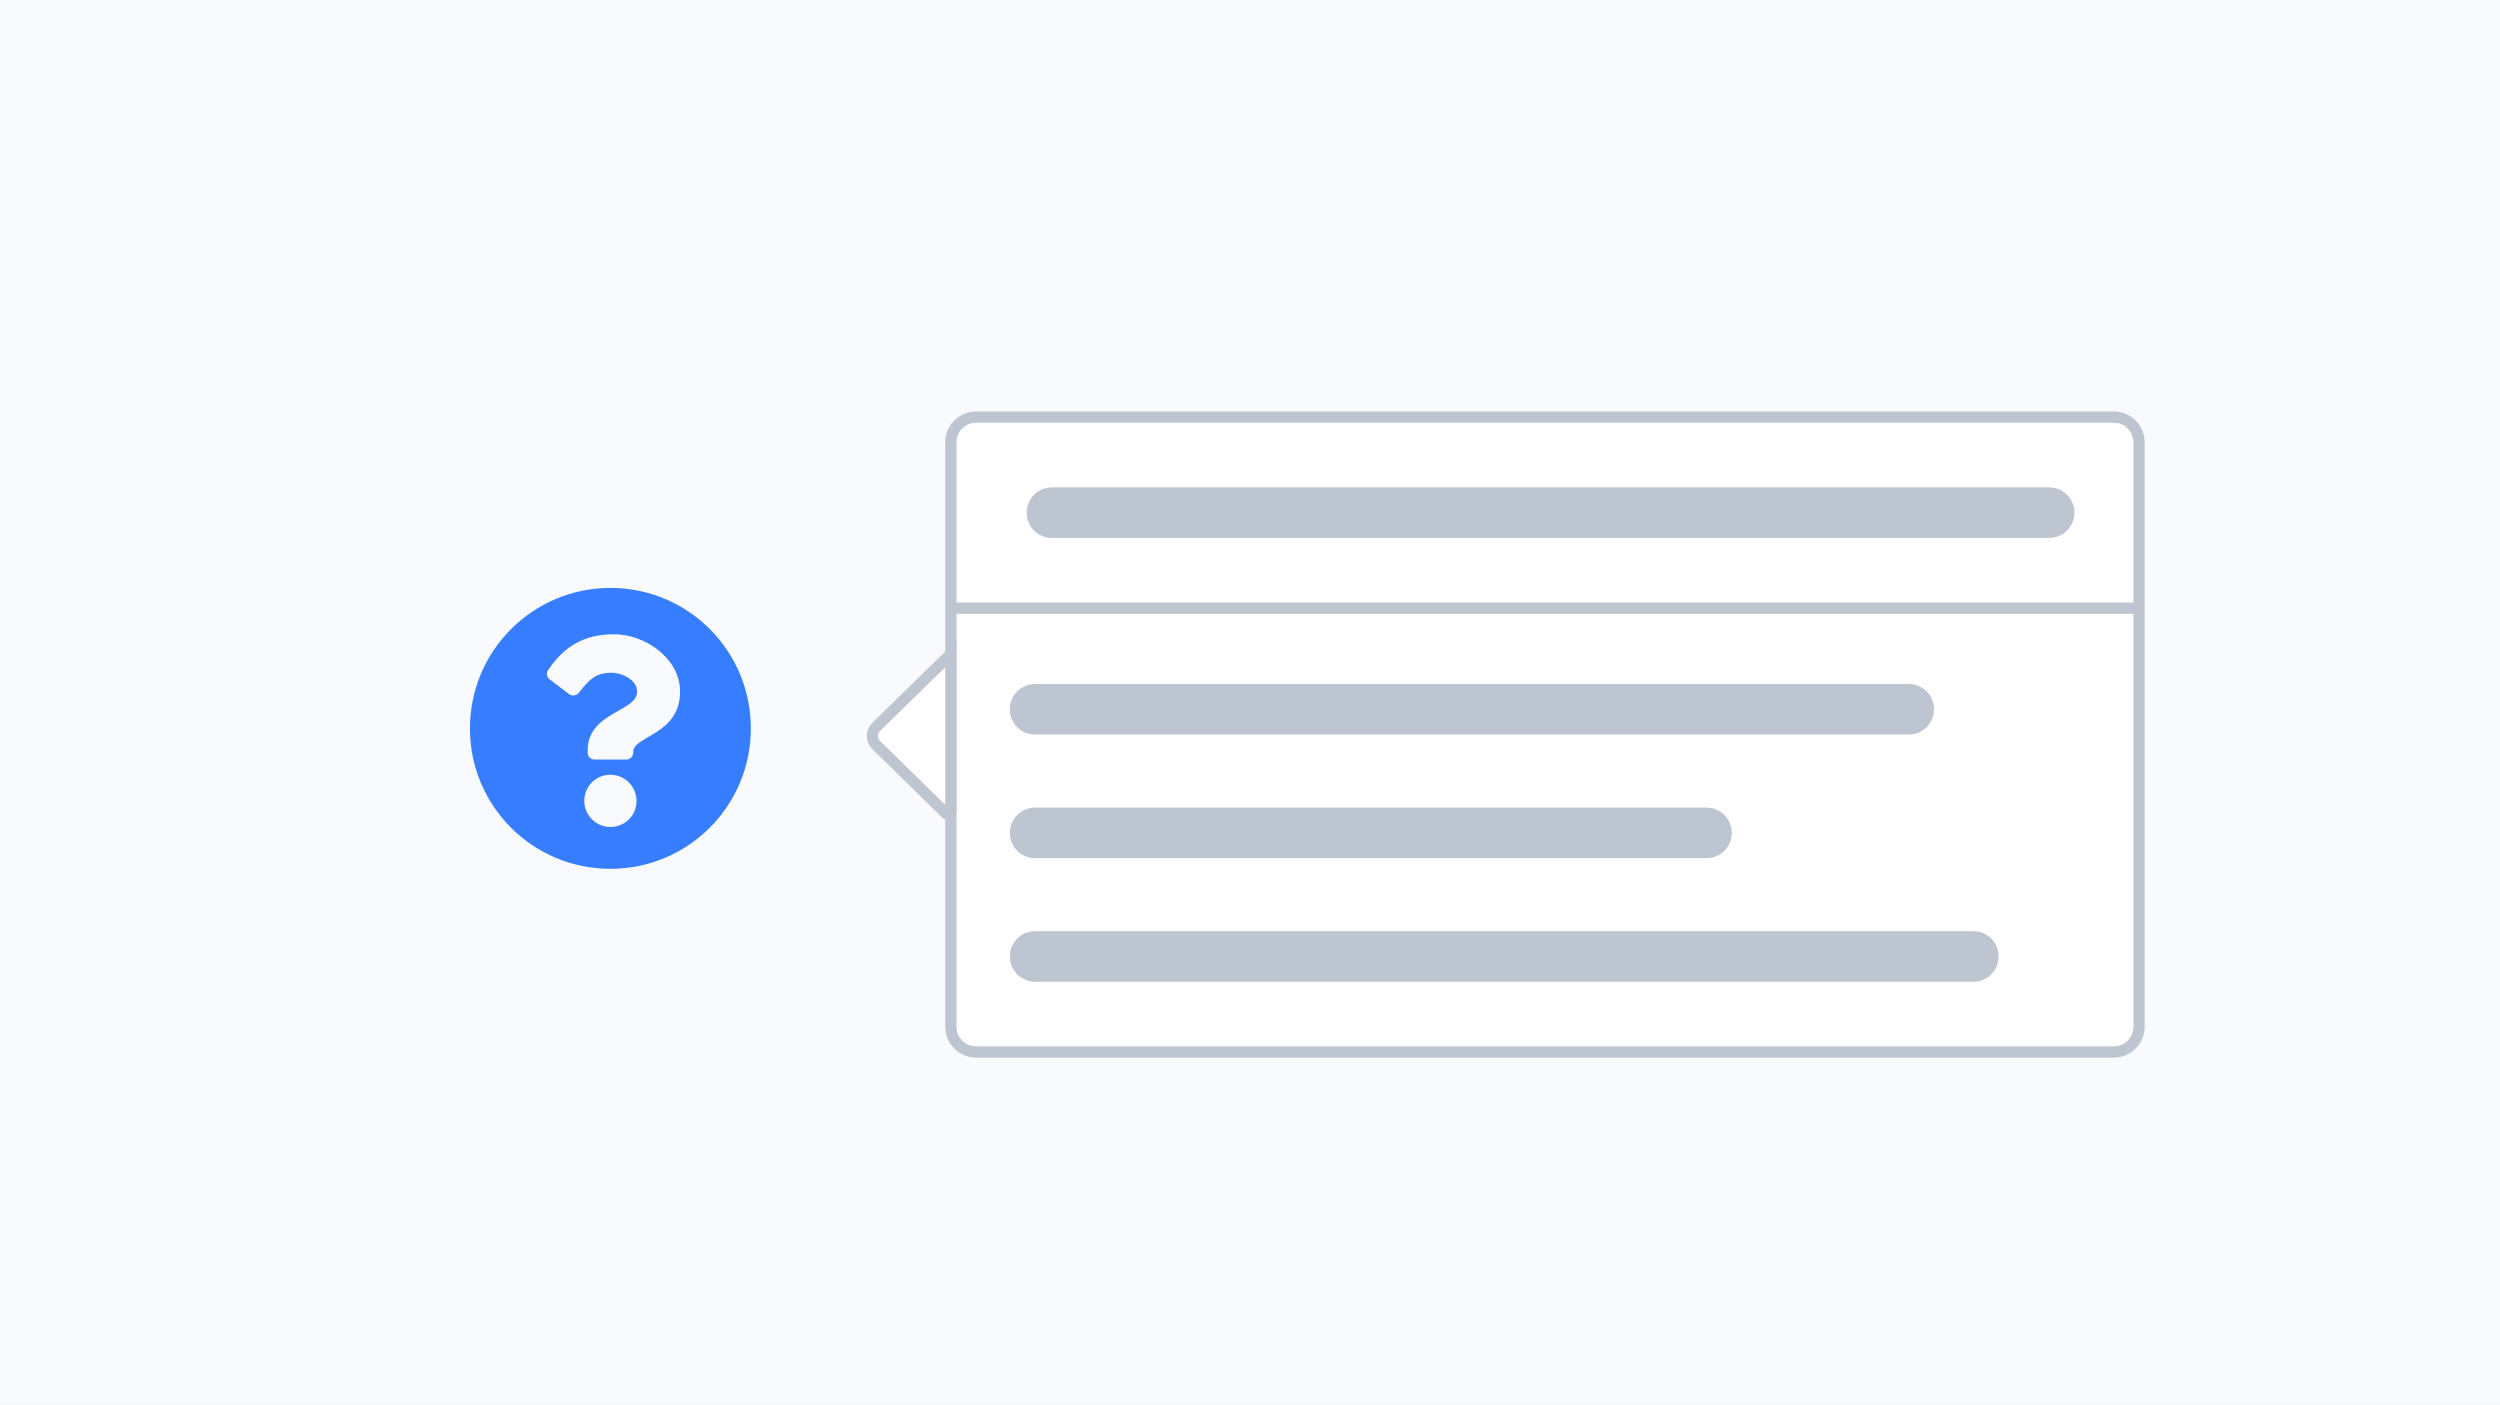
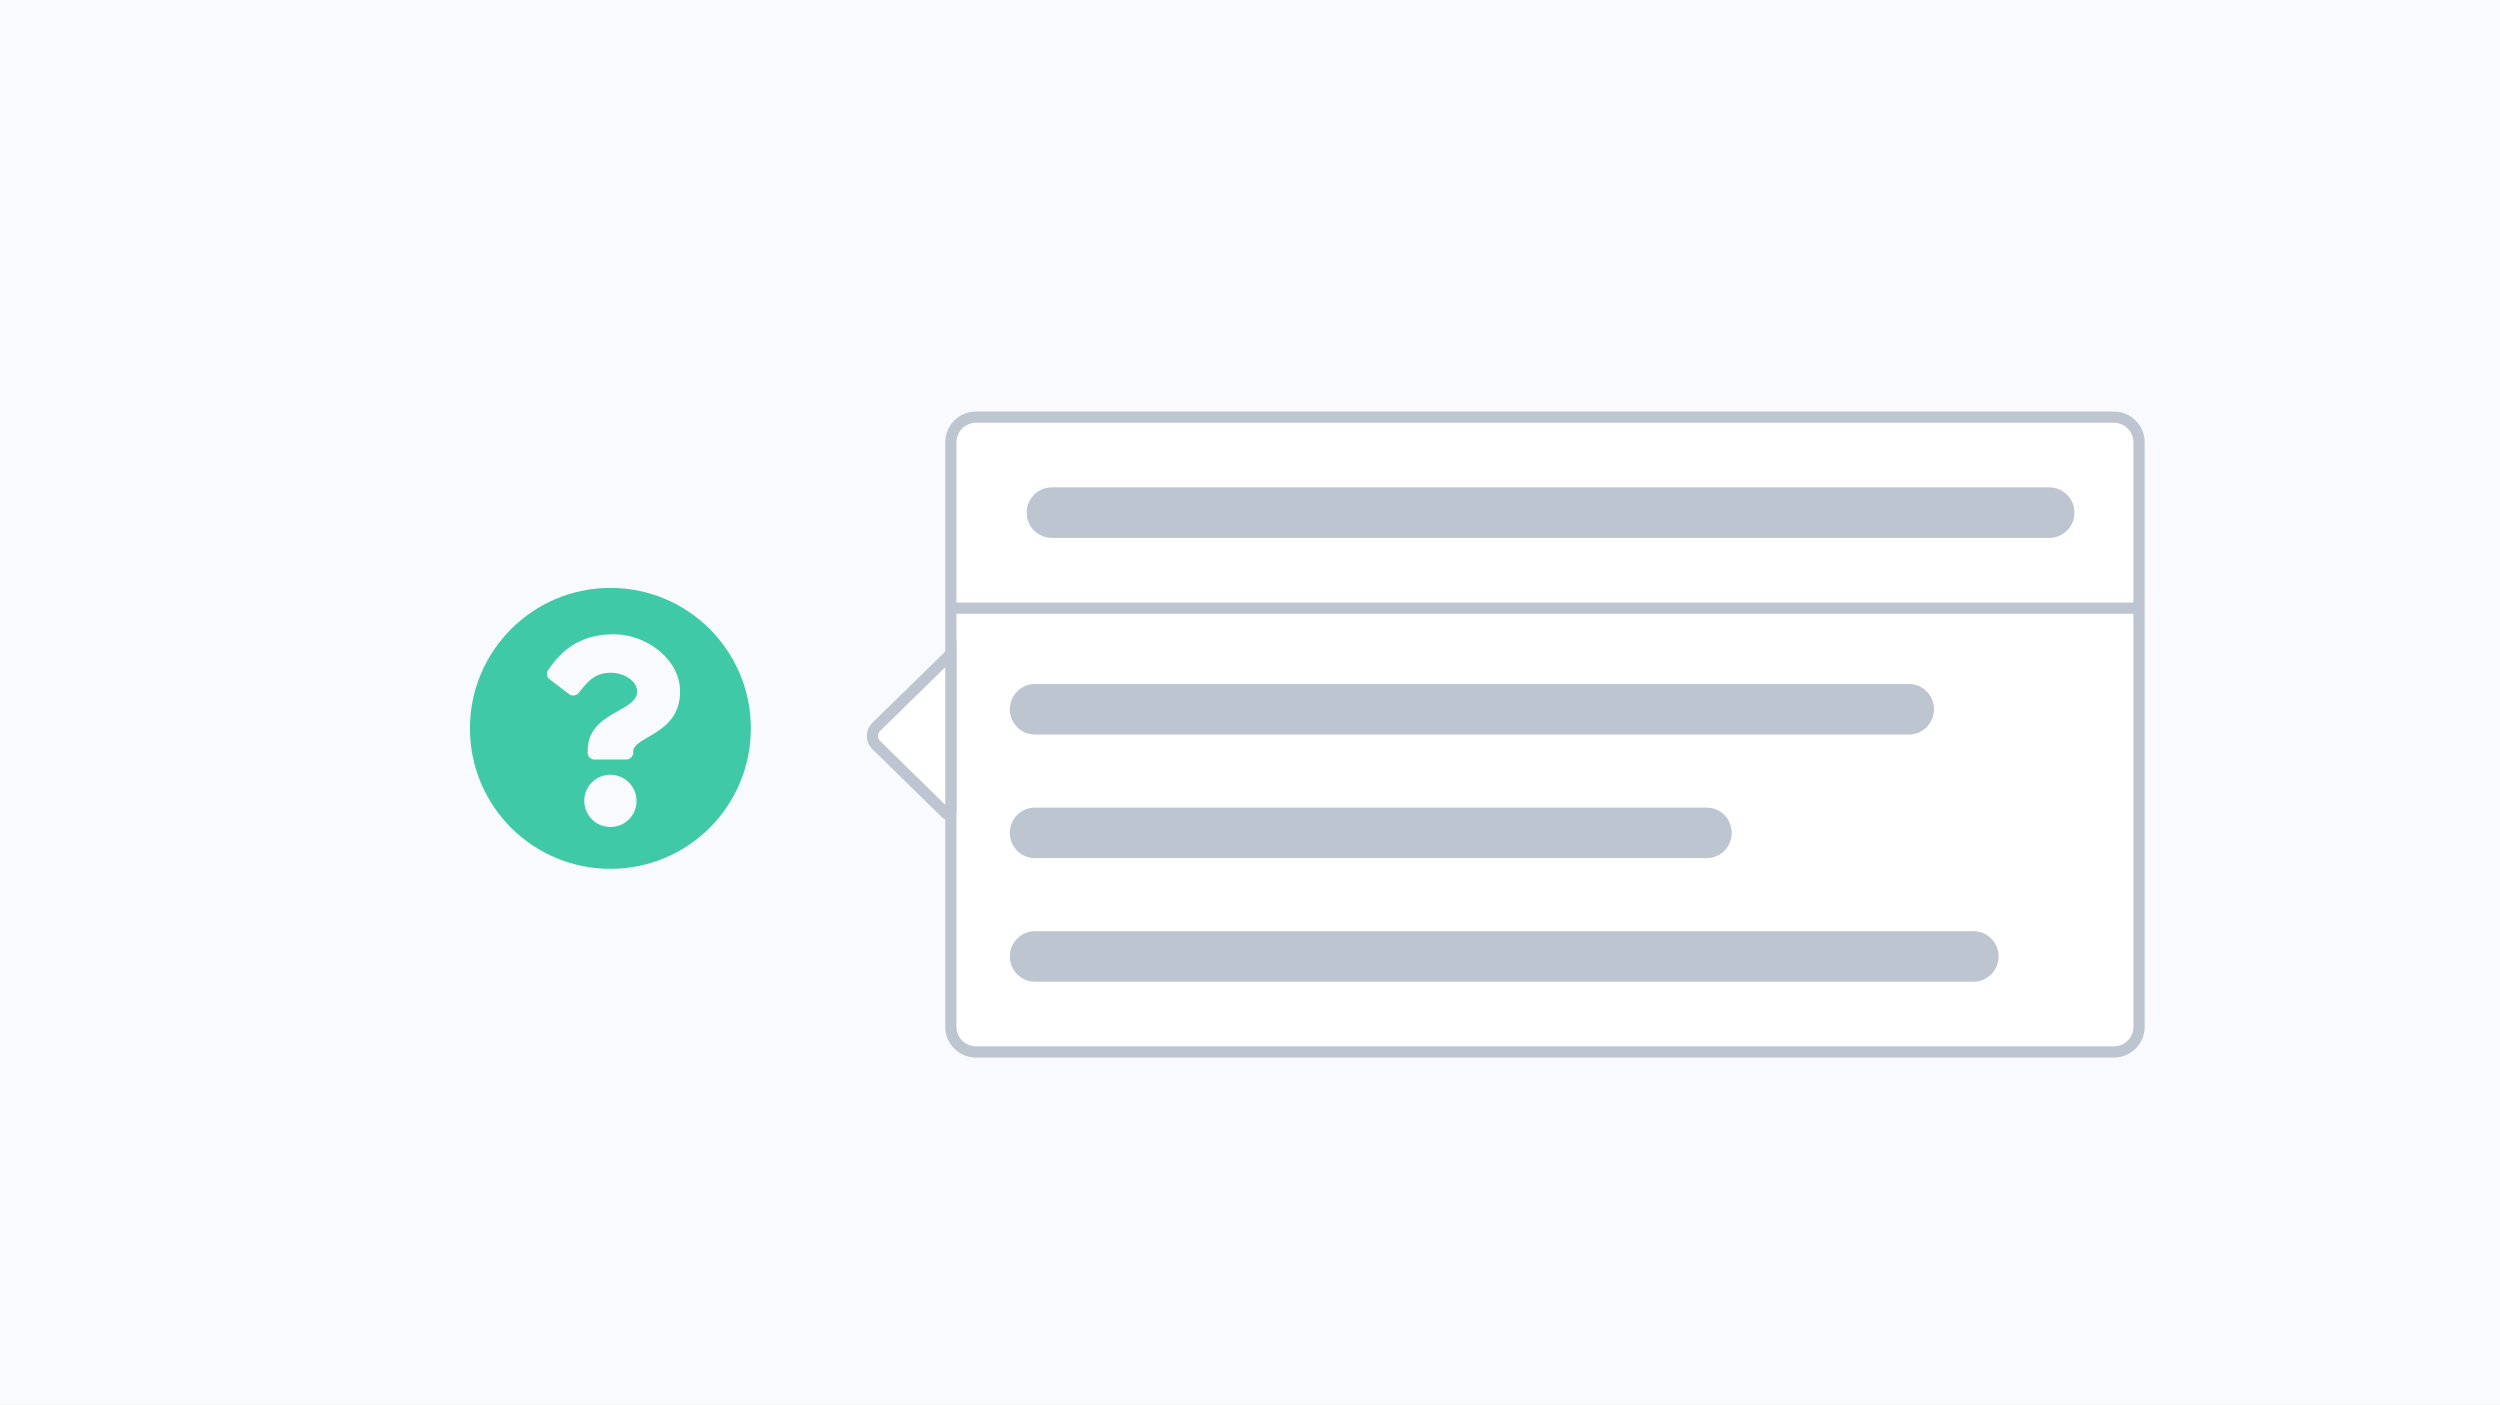
<svg xmlns="http://www.w3.org/2000/svg" version="1.1" id="Layer_1" x="0px" y="0px" viewBox="0 0 890 500" style="enable-background:new 0 0 890 500;" xml:space="preserve">
  <style type="text/css">
	.st0{fill:#F8FAFD;}
- 	.st1{fill:#377dff;}
+ 	.st1{fill:#40C9A7;}
	.st2{fill:#FFFFFF;stroke:#BDC5D1;stroke-width:4;}
	.st3{fill:none;stroke:#BDC5D1;stroke-width:4;}
	.st4{fill:#BDC5D1;}
</style>
  <rect class="st0" width="890" height="500" />
  <path class="st1" d="M267.3,259.3c0,27.7-22.4,50-50,50s-50-22.3-50-50c0-27.6,22.4-50,50-50C245,209.3,267.3,231.7,267.3,259.3z   M218.6,225.8c-11,0-18,4.6-23.5,12.8c-0.7,1-0.4,2.5,0.5,3.2l7,5.3c1,0.8,2.6,0.6,3.4-0.4c3.6-4.6,6-7.2,11.6-7.2  c4.1,0,9.2,2.7,9.2,6.6c0,3-2.5,4.6-6.6,6.9c-4.7,2.7-11,6-11,14.2v0.8c0,1.3,1.1,2.4,2.4,2.4H223c1.3,0,2.4-1.1,2.4-2.4v-0.3  c0-5.8,16.7-6,16.7-21.5C242.2,234.7,230,225.8,218.6,225.8L218.6,225.8z M217.3,275.8c-5.1,0-9.3,4.1-9.3,9.3  c0,5.1,4.1,9.3,9.3,9.3s9.3-4.1,9.3-9.3C226.6,280,222.4,275.8,217.3,275.8z" />
  <path class="st2" d="M347.5,148.5h405c5,0,9,4,9,9v208c0,5-4,9-9,9h-405c-5,0-9-4-9-9v-208C338.5,152.5,342.5,148.5,347.5,148.5z" />
  <line class="st3" x1="339.5" y1="216.5" x2="762.3" y2="216.5" />
  <path class="st4" d="M374.5,173.5h355c5,0,9,4,9,9l0,0c0,5-4,9-9,9h-355c-5,0-9-4-9-9l0,0C365.5,177.5,369.5,173.5,374.5,173.5z" />
  <path class="st4" d="M368.5,243.5h311c5,0,9,4,9,9l0,0c0,5-4,9-9,9h-311c-5,0-9-4-9-9l0,0C359.5,247.5,363.5,243.5,368.5,243.5z" />
  <path class="st4" d="M368.5,287.5h239c5,0,9,4,9,9l0,0c0,5-4,9-9,9h-239c-5,0-9-4-9-9l0,0C359.5,291.5,363.5,287.5,368.5,287.5z" />
  <path class="st4" d="M368.5,331.5h334c5,0,9,4,9,9l0,0c0,5-4,9-9,9h-334c-5,0-9-4-9-9l0,0C359.5,335.5,363.5,331.5,368.5,331.5z" />
  <path class="st2" d="M312,258.7l26.5-25.9l0,0v56.1c0,0.9-1.1,1.3-1.7,0.7L312,265.3C310.1,263.5,310.1,260.5,312,258.7z" />
</svg>
